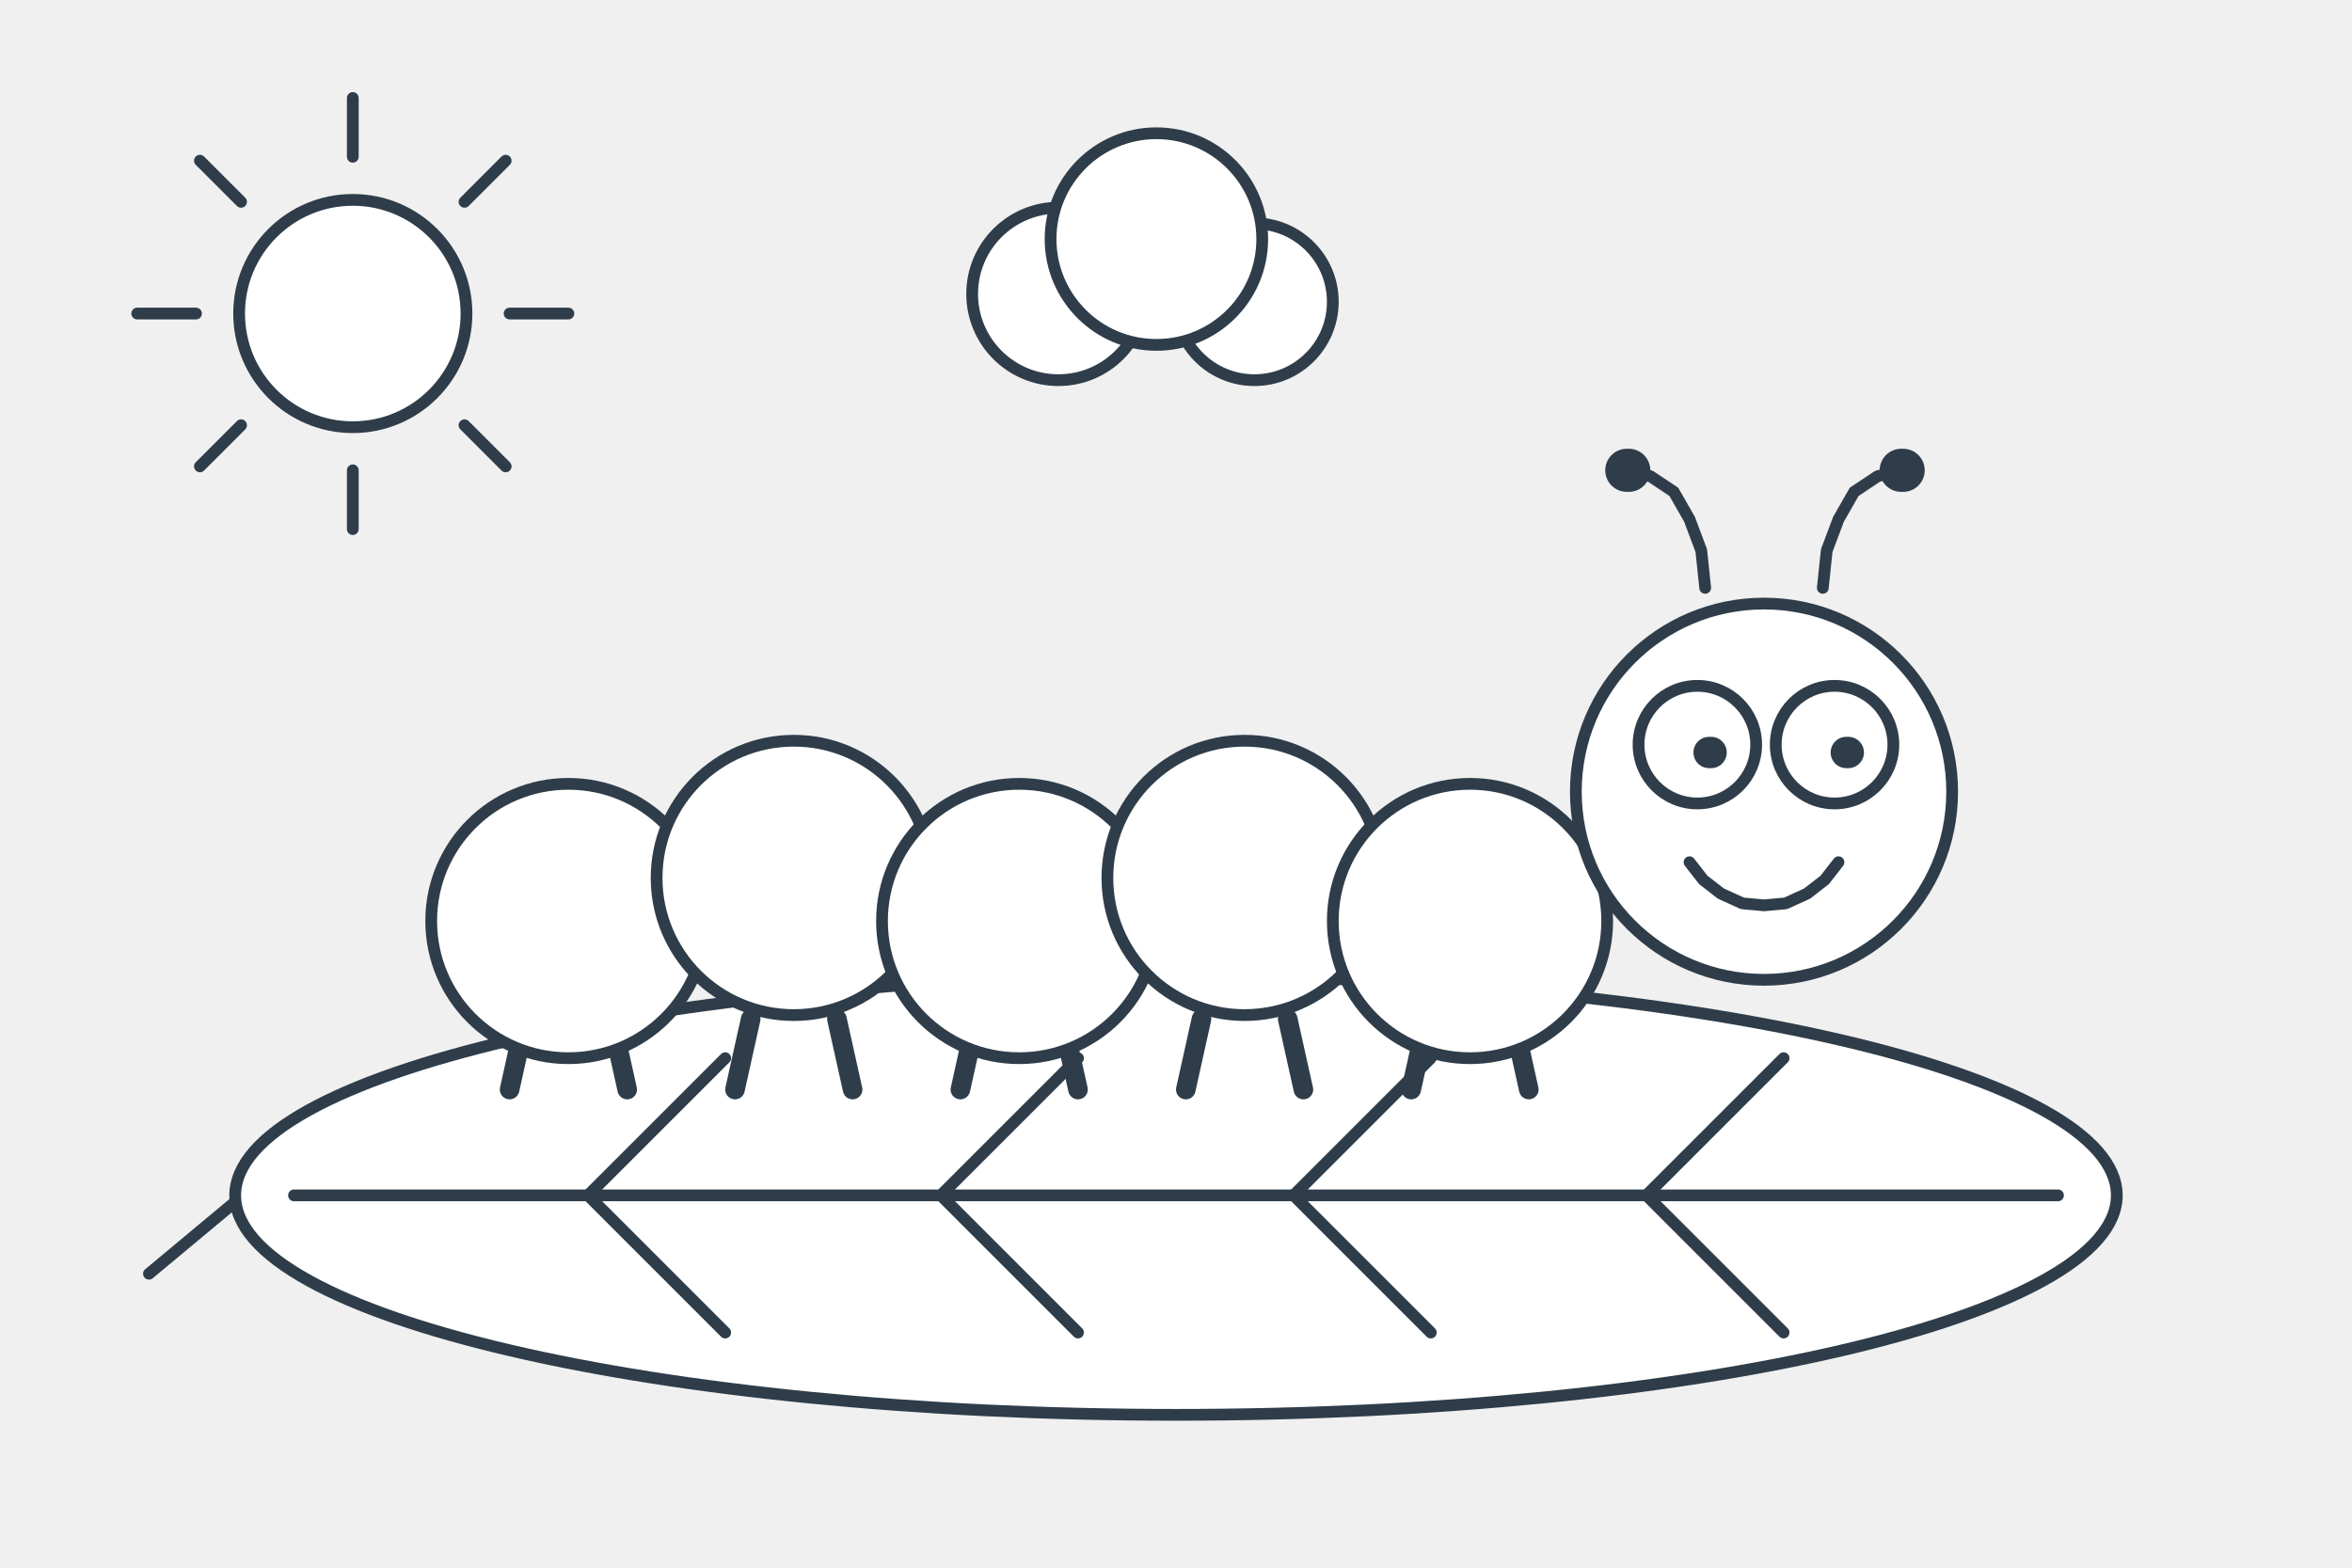
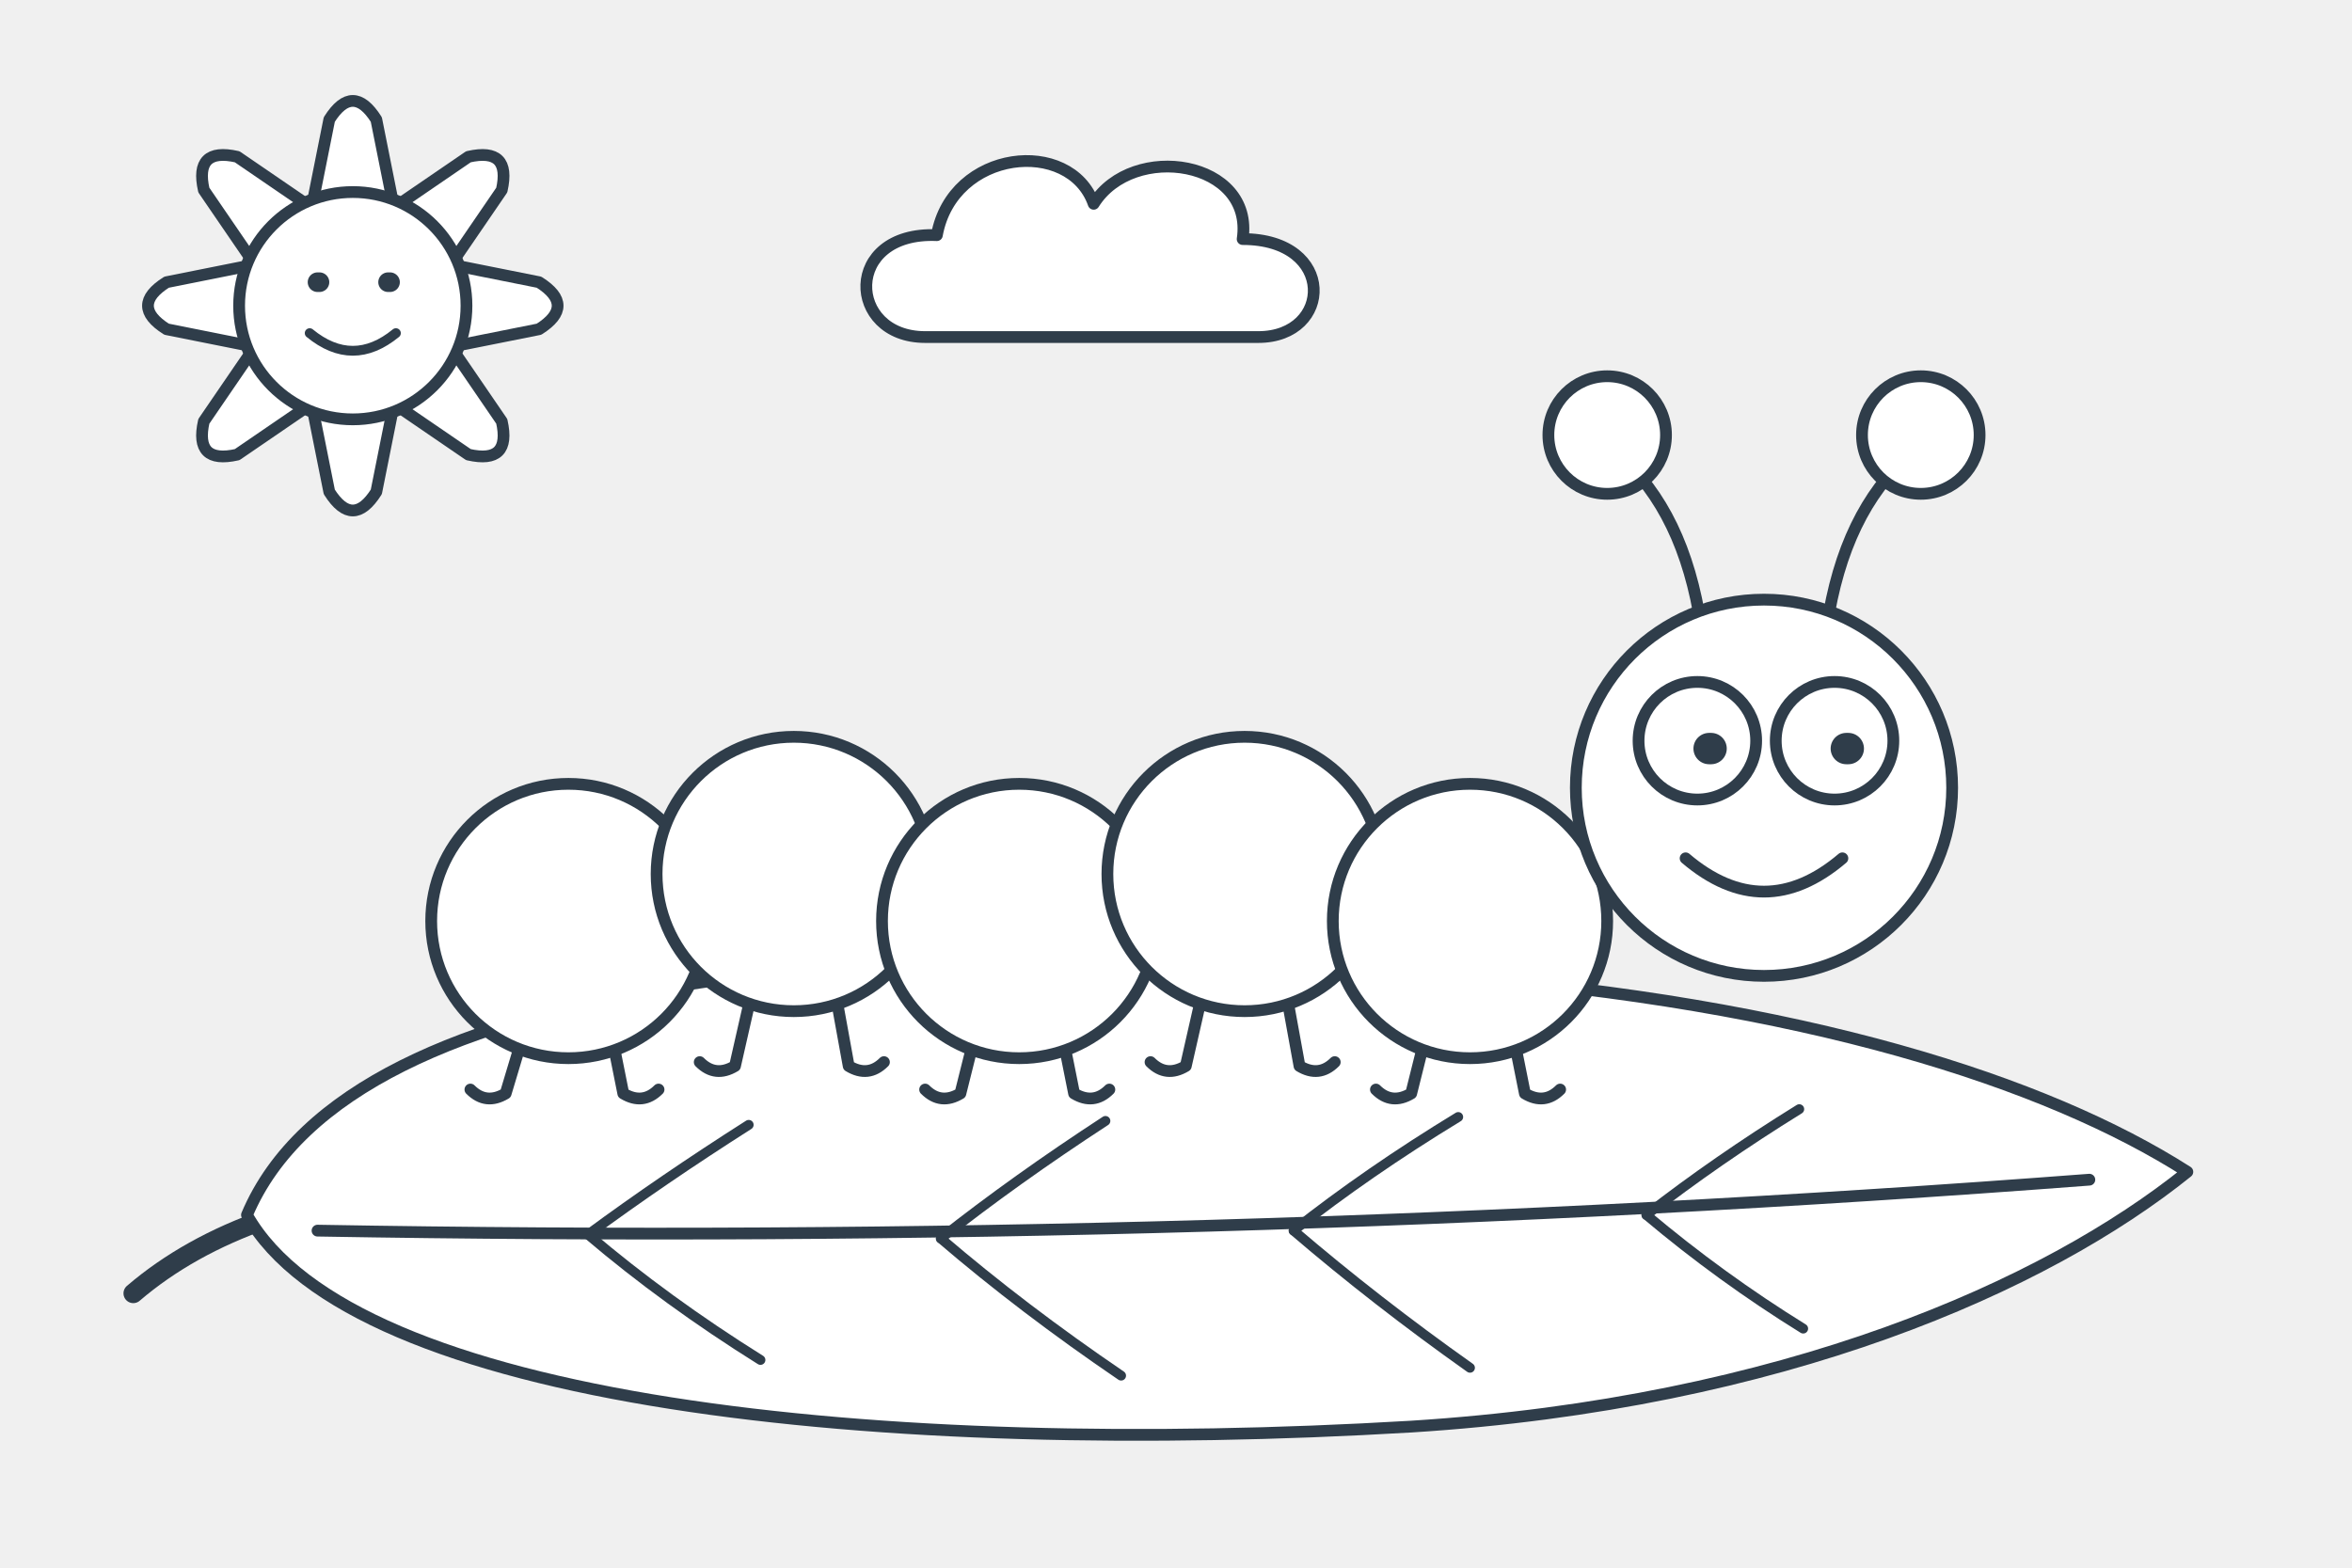
<svg xmlns="http://www.w3.org/2000/svg" viewBox="0 0 1200 800" width="1200" height="800" stroke-linecap="round" stroke-linejoin="round">
-   <circle cx="180" cy="160" r="58" fill="#ffffff" stroke="#2f3d4a" stroke-width="6" />
-   <line x1="260" y1="160" x2="290" y2="160" fill="none" stroke="#2f3d4a" stroke-width="6" />
-   <line x1="237" y1="217" x2="258" y2="238" fill="none" stroke="#2f3d4a" stroke-width="6" />
-   <line x1="180" y1="240" x2="180" y2="270" fill="none" stroke="#2f3d4a" stroke-width="6" />
-   <line x1="123" y1="217" x2="102" y2="238" fill="none" stroke="#2f3d4a" stroke-width="6" />
-   <line x1="100" y1="160" x2="70" y2="160" fill="none" stroke="#2f3d4a" stroke-width="6" />
-   <line x1="123" y1="103" x2="102" y2="82" fill="none" stroke="#2f3d4a" stroke-width="6" />
-   <line x1="180" y1="80" x2="180" y2="50" fill="none" stroke="#2f3d4a" stroke-width="6" />
-   <line x1="237" y1="103" x2="258" y2="82" fill="none" stroke="#2f3d4a" stroke-width="6" />
-   <circle cx="540" cy="150" r="44" fill="#ffffff" stroke="#2f3d4a" stroke-width="6" />
-   <circle cx="640" cy="154" r="40" fill="#ffffff" stroke="#2f3d4a" stroke-width="6" />
-   <circle cx="590" cy="122" r="54" fill="#ffffff" stroke="#2f3d4a" stroke-width="6" />
-   <line x1="124" y1="610" x2="76" y2="650" fill="none" stroke="#2f3d4a" stroke-width="6" />
-   <ellipse cx="600" cy="610" rx="480" ry="112" fill="#ffffff" stroke="#2f3d4a" stroke-width="6" />
-   <line x1="150" y1="610" x2="1050" y2="610" fill="none" stroke="#2f3d4a" stroke-width="6" />
-   <line x1="300" y1="610" x2="370" y2="540" fill="none" stroke="#2f3d4a" stroke-width="6" />
-   <line x1="300" y1="610" x2="370" y2="680" fill="none" stroke="#2f3d4a" stroke-width="6" />
-   <line x1="480" y1="610" x2="550" y2="540" fill="none" stroke="#2f3d4a" stroke-width="6" />
-   <line x1="480" y1="610" x2="550" y2="680" fill="none" stroke="#2f3d4a" stroke-width="6" />
-   <line x1="660" y1="610" x2="730" y2="540" fill="none" stroke="#2f3d4a" stroke-width="6" />
-   <line x1="660" y1="610" x2="730" y2="680" fill="none" stroke="#2f3d4a" stroke-width="6" />
-   <line x1="840" y1="610" x2="910" y2="540" fill="none" stroke="#2f3d4a" stroke-width="6" />
-   <line x1="840" y1="610" x2="910" y2="680" fill="none" stroke="#2f3d4a" stroke-width="6" />
-   <line x1="268" y1="520" x2="260" y2="556" fill="none" stroke="#2f3d4a" stroke-width="10" />
-   <line x1="312" y1="520" x2="320" y2="556" fill="none" stroke="#2f3d4a" stroke-width="10" />
-   <line x1="383" y1="520" x2="375" y2="556" fill="none" stroke="#2f3d4a" stroke-width="10" />
-   <line x1="427" y1="520" x2="435" y2="556" fill="none" stroke="#2f3d4a" stroke-width="10" />
-   <line x1="498" y1="520" x2="490" y2="556" fill="none" stroke="#2f3d4a" stroke-width="10" />
-   <line x1="542" y1="520" x2="550" y2="556" fill="none" stroke="#2f3d4a" stroke-width="10" />
-   <line x1="613" y1="520" x2="605" y2="556" fill="none" stroke="#2f3d4a" stroke-width="10" />
-   <line x1="657" y1="520" x2="665" y2="556" fill="none" stroke="#2f3d4a" stroke-width="10" />
-   <line x1="728" y1="520" x2="720" y2="556" fill="none" stroke="#2f3d4a" stroke-width="10" />
-   <line x1="772" y1="520" x2="780" y2="556" fill="none" stroke="#2f3d4a" stroke-width="10" />
+   <path d="M159 106 L168 61 Q180 42 192 61 L201 106 L239 80 Q261 75 256 97 L230 135 L275 144 Q294 156 275 168 L230 177 L256 215 Q261 237 239 232 L201 206 L192 251 Q180 270 168 251 L159 206 L121 232 Q99 237 104 215 L130 177 L85 168 Q66 156 85 144 L130 135 L104 97 Q99 75 121 80 L159 106 Z" fill="#ffffff" stroke="#2f3d4a" stroke-width="6" />
+   <circle cx="180" cy="156" r="58" fill="#ffffff" stroke="#2f3d4a" stroke-width="6" />
+   <polyline points="162,144 163,144" fill="none" stroke="#2f3d4a" stroke-width="10" />
+   <polyline points="198,144 199,144" fill="none" stroke="#2f3d4a" stroke-width="10" />
+   <path d="M158 170 Q180 188 202 170" fill="none" stroke="#2f3d4a" stroke-width="5" />
+   <path d="M472 172 C432 172 430 118 478 120 C486 76 546 70 558 104 C578 72 640 82 634 122 C682 122 680 172 642 172 Z" fill="#ffffff" stroke="#2f3d4a" stroke-width="6" />
+   <path d="M136 622 Q96 636 68 660" fill="none" stroke="#2f3d4a" stroke-width="10" />
+   <path d="M126 620 C180 492 460 476 740 498 C920 512 1044 552 1116 598 C1044 656 910 716 720 728 C450 744 180 716 126 620 Z" fill="#ffffff" stroke="#2f3d4a" stroke-width="6" />
+   <path d="M162 628 Q620 636 1066 602" fill="none" stroke="#2f3d4a" stroke-width="6" />
+   <path d="M300 630 Q338 602 382 574" fill="none" stroke="#2f3d4a" stroke-width="5" />
+   <path d="M300 630 Q340 664 388 694" fill="none" stroke="#2f3d4a" stroke-width="5" />
+   <path d="M480 632 Q518 602 564 572" fill="none" stroke="#2f3d4a" stroke-width="5" />
+   <path d="M480 632 Q522 668 572 702" fill="none" stroke="#2f3d4a" stroke-width="5" />
+   <path d="M660 628 Q698 598 744 570" fill="none" stroke="#2f3d4a" stroke-width="5" />
+   <path d="M660 628 Q702 664 750 698" fill="none" stroke="#2f3d4a" stroke-width="5" />
+   <path d="M840 620 Q876 592 918 566" fill="none" stroke="#2f3d4a" stroke-width="5" />
+   <path d="M840 620 Q878 652 920 678" fill="none" stroke="#2f3d4a" stroke-width="5" />
+   <path d="M270 518 L258 558 Q248 564 240 556" fill="none" stroke="#2f3d4a" stroke-width="6" />
+   <path d="M310 518 L318 558 Q328 564 336 556" fill="none" stroke="#2f3d4a" stroke-width="6" />
+   <path d="M385 500 L375 544 Q365 550 357 542" fill="none" stroke="#2f3d4a" stroke-width="6" />
+   <path d="M425 500 L433 544 Q443 550 451 542" fill="none" stroke="#2f3d4a" stroke-width="6" />
+   <path d="M500 518 L490 558 Q480 564 472 556" fill="none" stroke="#2f3d4a" stroke-width="6" />
+   <path d="M540 518 L548 558 Q558 564 566 556" fill="none" stroke="#2f3d4a" stroke-width="6" />
+   <path d="M615 500 L605 544 Q595 550 587 542" fill="none" stroke="#2f3d4a" stroke-width="6" />
+   <path d="M655 500 L663 544 Q673 550 681 542" fill="none" stroke="#2f3d4a" stroke-width="6" />
+   <path d="M730 518 L720 558 Q710 564 702 556" fill="none" stroke="#2f3d4a" stroke-width="6" />
+   <path d="M770 518 L778 558 Q788 564 796 556" fill="none" stroke="#2f3d4a" stroke-width="6" />
  <circle cx="290" cy="470" r="70" fill="#ffffff" stroke="#2f3d4a" stroke-width="6" />
-   <circle cx="405" cy="448" r="70" fill="#ffffff" stroke="#2f3d4a" stroke-width="6" />
+   <circle cx="405" cy="446" r="70" fill="#ffffff" stroke="#2f3d4a" stroke-width="6" />
  <circle cx="520" cy="470" r="70" fill="#ffffff" stroke="#2f3d4a" stroke-width="6" />
-   <circle cx="635" cy="448" r="70" fill="#ffffff" stroke="#2f3d4a" stroke-width="6" />
+   <circle cx="635" cy="446" r="70" fill="#ffffff" stroke="#2f3d4a" stroke-width="6" />
  <circle cx="750" cy="470" r="70" fill="#ffffff" stroke="#2f3d4a" stroke-width="6" />
-   <polyline points="870,300 868,281 862,265 854,251 842,243 830,240" fill="none" stroke="#2f3d4a" stroke-width="6" />
-   <polyline points="830,240 831,240" fill="none" stroke="#2f3d4a" stroke-width="22" />
-   <polyline points="930,300 932,281 938,265 946,251 958,243 970,240" fill="none" stroke="#2f3d4a" stroke-width="6" />
-   <polyline points="970,240 971,240" fill="none" stroke="#2f3d4a" stroke-width="22" />
-   <circle cx="900" cy="404" r="96" fill="#ffffff" stroke="#2f3d4a" stroke-width="6" />
-   <circle cx="866" cy="380" r="30" fill="#ffffff" stroke="#2f3d4a" stroke-width="6" />
-   <polyline points="872,384 873,384" fill="none" stroke="#2f3d4a" stroke-width="16" />
-   <circle cx="936" cy="380" r="30" fill="#ffffff" stroke="#2f3d4a" stroke-width="6" />
-   <polyline points="942,384 943,384" fill="none" stroke="#2f3d4a" stroke-width="16" />
-   <polyline points="938,440 931,449 922,456 911,461 900,462 889,461 878,456 869,449 862,440" fill="none" stroke="#2f3d4a" stroke-width="6" />
+   <path d="M868 320 C862 280 848 252 826 232" fill="none" stroke="#2f3d4a" stroke-width="6" />
+   <circle cx="820" cy="222" r="30" fill="#ffffff" stroke="#2f3d4a" stroke-width="6" />
+   <path d="M932 320 C938 280 952 252 974 232" fill="none" stroke="#2f3d4a" stroke-width="6" />
+   <circle cx="980" cy="222" r="30" fill="#ffffff" stroke="#2f3d4a" stroke-width="6" />
+   <circle cx="900" cy="402" r="96" fill="#ffffff" stroke="#2f3d4a" stroke-width="6" />
+   <circle cx="866" cy="378" r="30" fill="#ffffff" stroke="#2f3d4a" stroke-width="6" />
+   <polyline points="872,382 873,382" fill="none" stroke="#2f3d4a" stroke-width="16" />
+   <circle cx="936" cy="378" r="30" fill="#ffffff" stroke="#2f3d4a" stroke-width="6" />
+   <polyline points="942,382 943,382" fill="none" stroke="#2f3d4a" stroke-width="16" />
+   <path d="M860 438 Q900 472 940 438" fill="none" stroke="#2f3d4a" stroke-width="6" />
</svg>
